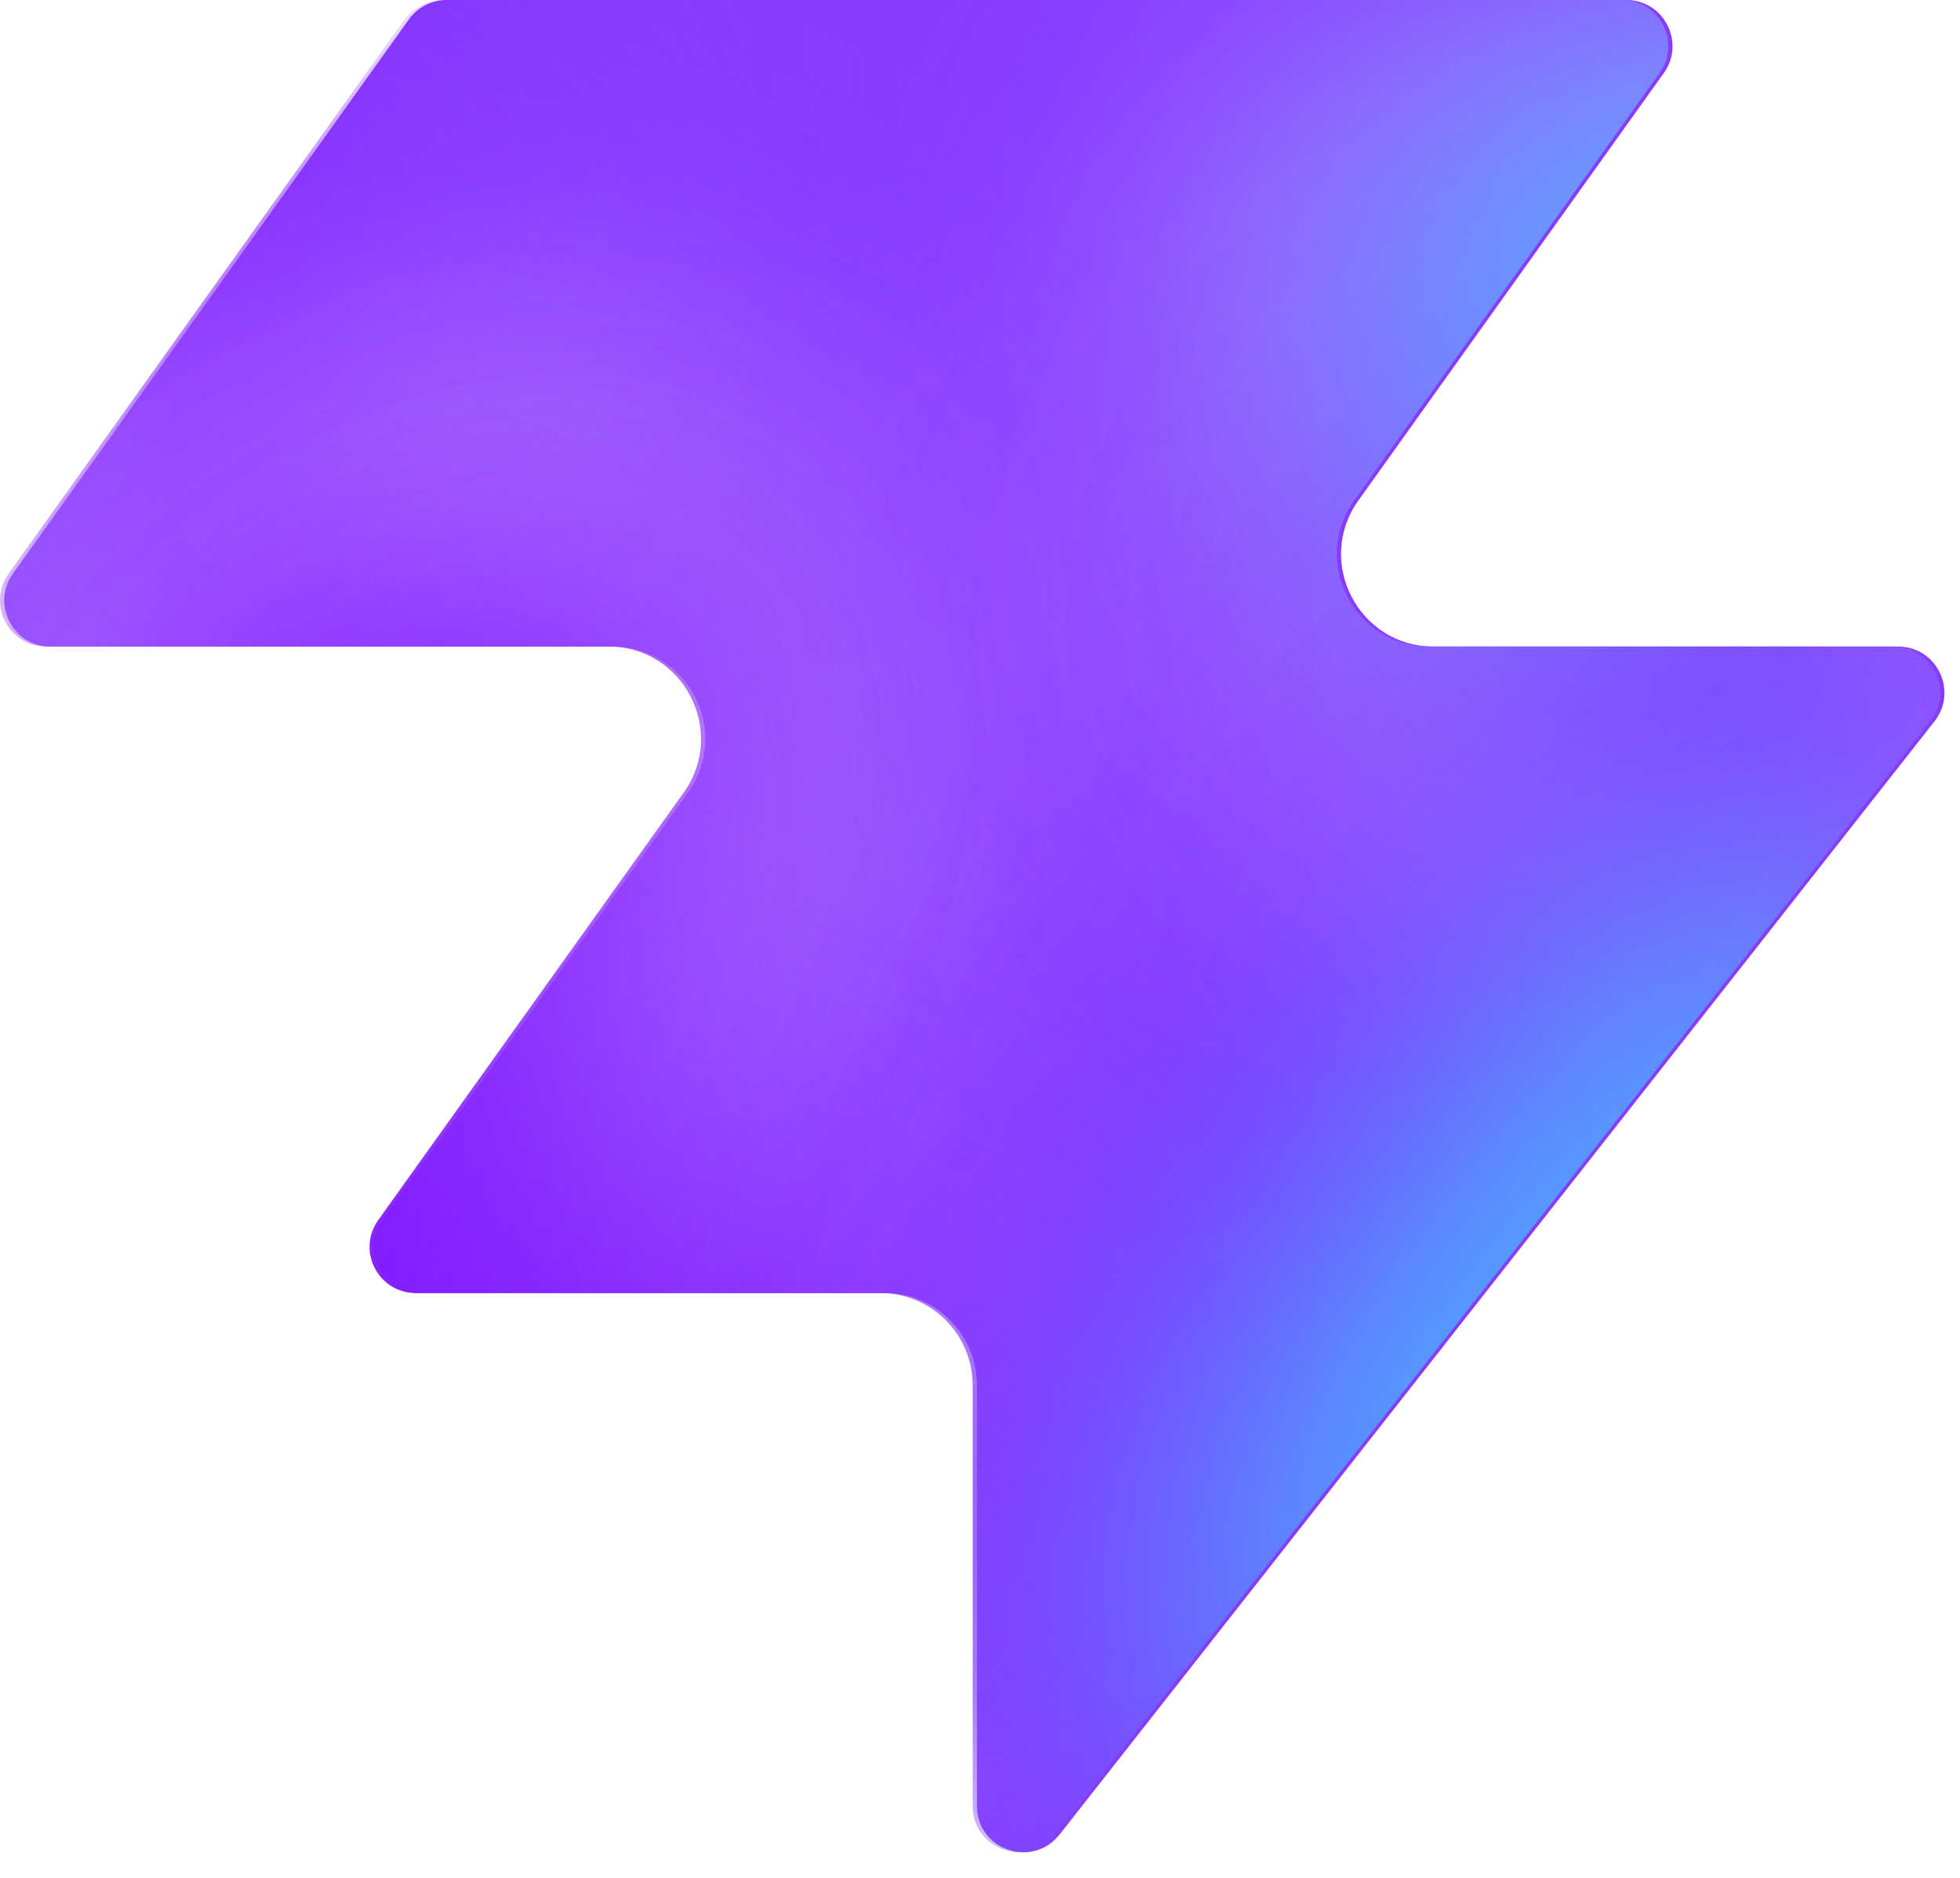
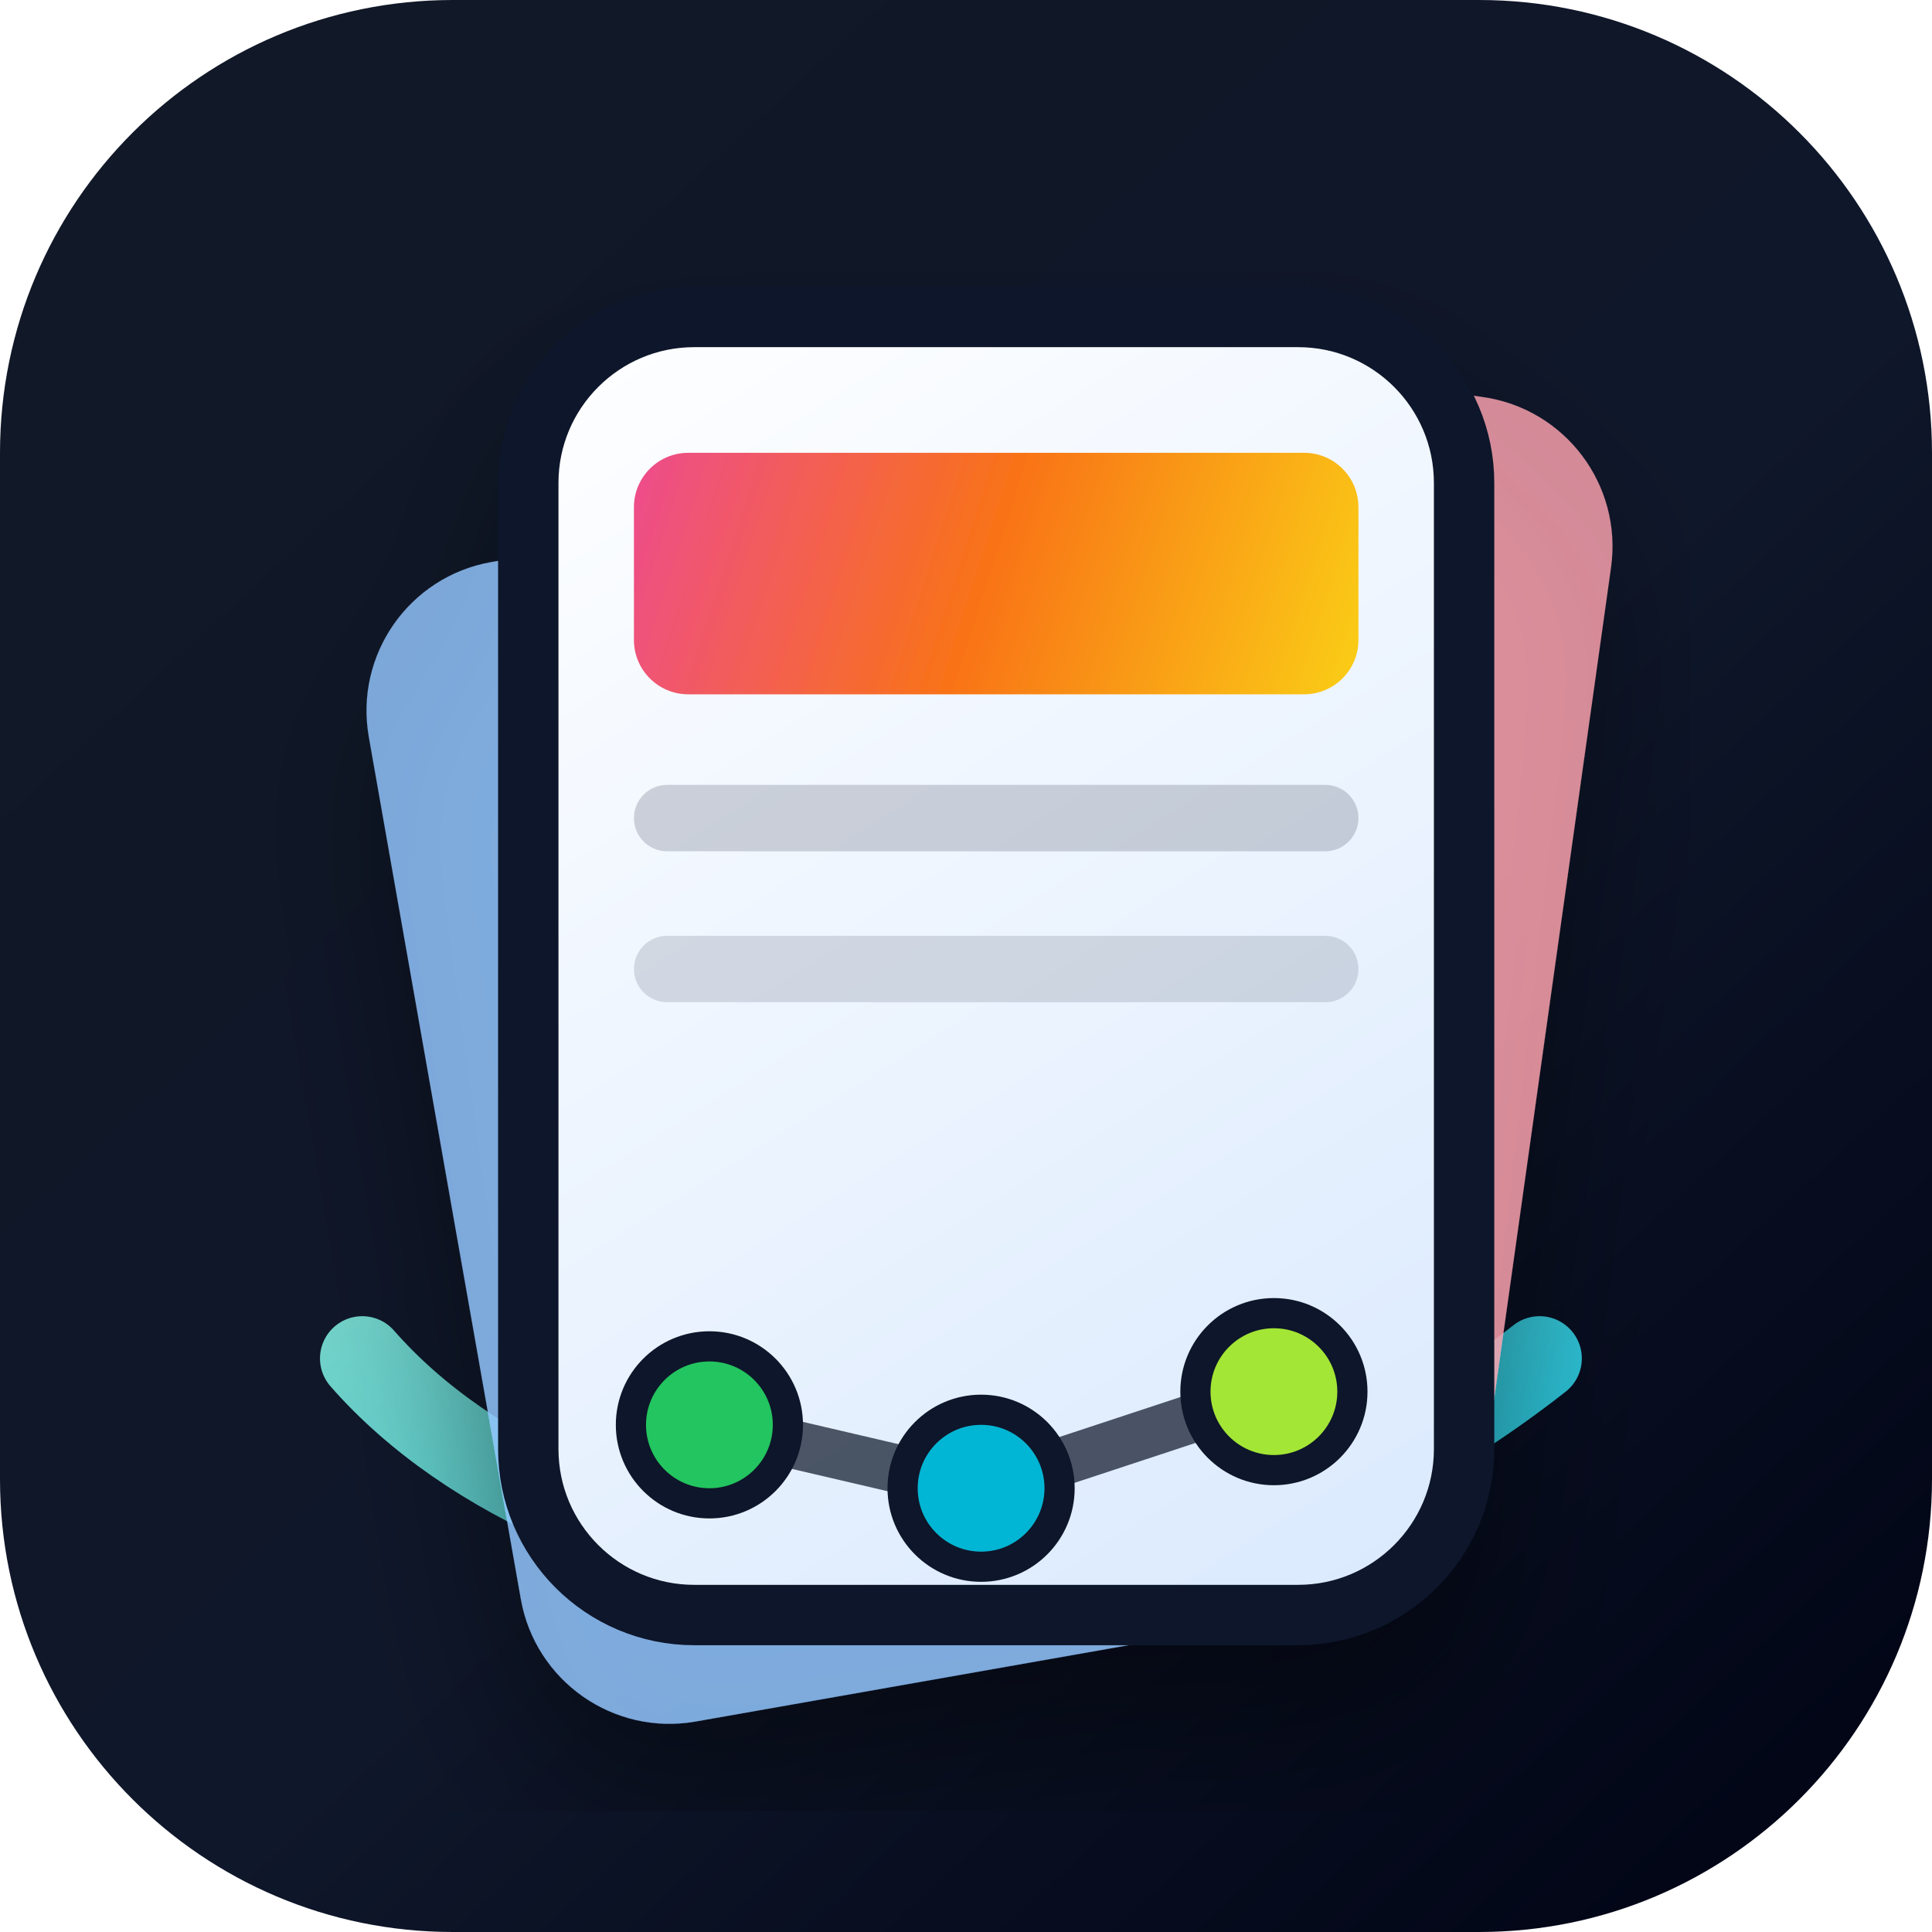
- <svg xmlns="http://www.w3.org/2000/svg" width="48" height="46" fill="none" viewBox="0 0 48 46">
-   <path fill="#863bff" d="M25.946 44.938c-.664.845-2.021.375-2.021-.698V33.937a2.26 2.26 0 0 0-2.262-2.262H10.287c-.92 0-1.456-1.04-.92-1.788l7.48-10.471c1.07-1.497 0-3.578-1.842-3.578H1.237c-.92 0-1.456-1.04-.92-1.788L10.013.474c.214-.297.556-.474.92-.474h28.894c.92 0 1.456 1.04.92 1.788l-7.48 10.471c-1.07 1.498 0 3.579 1.842 3.579h11.377c.943 0 1.473 1.088.89 1.83L25.947 44.94z" style="fill:#863bff;fill:color(display-p3 .525 .23 1);fill-opacity:1" />
-   <mask id="a" width="48" height="46" x="0" y="0" maskUnits="userSpaceOnUse" style="mask-type:alpha">
-     <path fill="#000" d="M25.842 44.938c-.664.844-2.021.375-2.021-.698V33.937a2.26 2.26 0 0 0-2.262-2.262H10.183c-.92 0-1.456-1.04-.92-1.788l7.48-10.471c1.07-1.498 0-3.579-1.842-3.579H1.133c-.92 0-1.456-1.04-.92-1.787L9.91.473c.214-.297.556-.474.92-.474h28.894c.92 0 1.456 1.04.92 1.788l-7.48 10.471c-1.07 1.498 0 3.578 1.842 3.578h11.377c.943 0 1.473 1.088.89 1.832L25.843 44.94z" style="fill:#000;fill-opacity:1" />
-   </mask>
-   <g mask="url(#a)">
-     <g filter="url(#b)">
-       <ellipse cx="5.508" cy="14.704" fill="#ede6ff" rx="5.508" ry="14.704" style="fill:#ede6ff;fill:color(display-p3 .927 .903 1);fill-opacity:1" transform="matrix(.00324 1 1 -.00324 -4.47 31.516)" />
-     </g>
-     <g filter="url(#c)">
-       <ellipse cx="10.399" cy="29.851" fill="#ede6ff" rx="10.399" ry="29.851" style="fill:#ede6ff;fill:color(display-p3 .927 .903 1);fill-opacity:1" transform="matrix(.00324 1 1 -.00324 -39.328 7.883)" />
-     </g>
-     <g filter="url(#d)">
-       <ellipse cx="5.508" cy="30.487" fill="#7e14ff" rx="5.508" ry="30.487" style="fill:#7e14ff;fill:color(display-p3 .492 .077 1);fill-opacity:1" transform="rotate(89.814 -25.913 -14.639)scale(1 -1)" />
-     </g>
-     <g filter="url(#e)">
-       <ellipse cx="5.508" cy="30.599" fill="#7e14ff" rx="5.508" ry="30.599" style="fill:#7e14ff;fill:color(display-p3 .492 .077 1);fill-opacity:1" transform="rotate(89.814 -32.644 -3.334)scale(1 -1)" />
-     </g>
-     <g filter="url(#f)">
-       <ellipse cx="5.508" cy="30.599" fill="#7e14ff" rx="5.508" ry="30.599" style="fill:#7e14ff;fill:color(display-p3 .492 .077 1);fill-opacity:1" transform="matrix(.00324 1 1 -.00324 -34.34 30.47)" />
-     </g>
-     <g filter="url(#g)">
-       <ellipse cx="14.072" cy="22.078" fill="#ede6ff" rx="14.072" ry="22.078" style="fill:#ede6ff;fill:color(display-p3 .927 .903 1);fill-opacity:1" transform="rotate(93.35 24.506 48.493)scale(-1 1)" />
-     </g>
-     <g filter="url(#h)">
-       <ellipse cx="3.47" cy="21.501" fill="#7e14ff" rx="3.47" ry="21.501" style="fill:#7e14ff;fill:color(display-p3 .492 .077 1);fill-opacity:1" transform="rotate(89.009 28.708 47.59)scale(-1 1)" />
-     </g>
-     <g filter="url(#i)">
-       <ellipse cx="3.47" cy="21.501" fill="#7e14ff" rx="3.47" ry="21.501" style="fill:#7e14ff;fill:color(display-p3 .492 .077 1);fill-opacity:1" transform="rotate(89.009 28.708 47.59)scale(-1 1)" />
-     </g>
-     <g filter="url(#j)">
-       <ellipse cx=".387" cy="8.972" fill="#7e14ff" rx="4.407" ry="29.108" style="fill:#7e14ff;fill:color(display-p3 .492 .077 1);fill-opacity:1" transform="rotate(39.51 .387 8.972)" />
-     </g>
-     <g filter="url(#k)">
-       <ellipse cx="47.523" cy="-6.092" fill="#7e14ff" rx="4.407" ry="29.108" style="fill:#7e14ff;fill:color(display-p3 .492 .077 1);fill-opacity:1" transform="rotate(37.892 47.523 -6.092)" />
-     </g>
-     <g filter="url(#l)">
-       <ellipse cx="41.412" cy="6.333" fill="#47bfff" rx="5.971" ry="9.665" style="fill:#47bfff;fill:color(display-p3 .28 .748 1);fill-opacity:1" transform="rotate(37.892 41.412 6.333)" />
-     </g>
-     <g filter="url(#m)">
-       <ellipse cx="-1.879" cy="38.332" fill="#7e14ff" rx="4.407" ry="29.108" style="fill:#7e14ff;fill:color(display-p3 .492 .077 1);fill-opacity:1" transform="rotate(37.892 -1.88 38.332)" />
-     </g>
-     <g filter="url(#n)">
-       <ellipse cx="-1.879" cy="38.332" fill="#7e14ff" rx="4.407" ry="29.108" style="fill:#7e14ff;fill:color(display-p3 .492 .077 1);fill-opacity:1" transform="rotate(37.892 -1.88 38.332)" />
-     </g>
-     <g filter="url(#o)">
-       <ellipse cx="35.651" cy="29.907" fill="#7e14ff" rx="4.407" ry="29.108" style="fill:#7e14ff;fill:color(display-p3 .492 .077 1);fill-opacity:1" transform="rotate(37.892 35.651 29.907)" />
-     </g>
-     <g filter="url(#p)">
-       <ellipse cx="38.418" cy="32.4" fill="#47bfff" rx="5.971" ry="15.297" style="fill:#47bfff;fill:color(display-p3 .28 .748 1);fill-opacity:1" transform="rotate(37.892 38.418 32.4)" />
-     </g>
-   </g>
+ <svg xmlns="http://www.w3.org/2000/svg" width="64" height="64" viewBox="0 0 64 64">
  <defs>
-     <filter id="b" width="60.045" height="41.654" x="-19.77" y="16.149" color-interpolation-filters="sRGB" filterUnits="userSpaceOnUse">
-       <feFlood flood-opacity="0" result="BackgroundImageFix" />
-       <feBlend in="SourceGraphic" in2="BackgroundImageFix" result="shape" />
-       <feGaussianBlur result="effect1_foregroundBlur_2002_17158" stdDeviation="7.659" />
-     </filter>
-     <filter id="c" width="90.34" height="51.437" x="-54.613" y="-7.533" color-interpolation-filters="sRGB" filterUnits="userSpaceOnUse">
-       <feFlood flood-opacity="0" result="BackgroundImageFix" />
-       <feBlend in="SourceGraphic" in2="BackgroundImageFix" result="shape" />
-       <feGaussianBlur result="effect1_foregroundBlur_2002_17158" stdDeviation="7.659" />
-     </filter>
-     <filter id="d" width="79.355" height="29.4" x="-49.64" y="2.03" color-interpolation-filters="sRGB" filterUnits="userSpaceOnUse">
-       <feFlood flood-opacity="0" result="BackgroundImageFix" />
-       <feBlend in="SourceGraphic" in2="BackgroundImageFix" result="shape" />
-       <feGaussianBlur result="effect1_foregroundBlur_2002_17158" stdDeviation="4.596" />
-     </filter>
-     <filter id="e" width="79.579" height="29.4" x="-45.045" y="20.029" color-interpolation-filters="sRGB" filterUnits="userSpaceOnUse">
-       <feFlood flood-opacity="0" result="BackgroundImageFix" />
-       <feBlend in="SourceGraphic" in2="BackgroundImageFix" result="shape" />
-       <feGaussianBlur result="effect1_foregroundBlur_2002_17158" stdDeviation="4.596" />
-     </filter>
-     <filter id="f" width="79.579" height="29.4" x="-43.513" y="21.178" color-interpolation-filters="sRGB" filterUnits="userSpaceOnUse">
-       <feFlood flood-opacity="0" result="BackgroundImageFix" />
-       <feBlend in="SourceGraphic" in2="BackgroundImageFix" result="shape" />
-       <feGaussianBlur result="effect1_foregroundBlur_2002_17158" stdDeviation="4.596" />
-     </filter>
-     <filter id="g" width="74.749" height="58.852" x="15.756" y="-17.901" color-interpolation-filters="sRGB" filterUnits="userSpaceOnUse">
-       <feFlood flood-opacity="0" result="BackgroundImageFix" />
-       <feBlend in="SourceGraphic" in2="BackgroundImageFix" result="shape" />
-       <feGaussianBlur result="effect1_foregroundBlur_2002_17158" stdDeviation="7.659" />
-     </filter>
-     <filter id="h" width="61.377" height="25.362" x="23.548" y="2.284" color-interpolation-filters="sRGB" filterUnits="userSpaceOnUse">
-       <feFlood flood-opacity="0" result="BackgroundImageFix" />
-       <feBlend in="SourceGraphic" in2="BackgroundImageFix" result="shape" />
-       <feGaussianBlur result="effect1_foregroundBlur_2002_17158" stdDeviation="4.596" />
-     </filter>
-     <filter id="i" width="61.377" height="25.362" x="23.548" y="2.284" color-interpolation-filters="sRGB" filterUnits="userSpaceOnUse">
-       <feFlood flood-opacity="0" result="BackgroundImageFix" />
-       <feBlend in="SourceGraphic" in2="BackgroundImageFix" result="shape" />
-       <feGaussianBlur result="effect1_foregroundBlur_2002_17158" stdDeviation="4.596" />
-     </filter>
-     <filter id="j" width="56.045" height="63.649" x="-27.636" y="-22.853" color-interpolation-filters="sRGB" filterUnits="userSpaceOnUse">
-       <feFlood flood-opacity="0" result="BackgroundImageFix" />
-       <feBlend in="SourceGraphic" in2="BackgroundImageFix" result="shape" />
-       <feGaussianBlur result="effect1_foregroundBlur_2002_17158" stdDeviation="4.596" />
-     </filter>
-     <filter id="k" width="54.814" height="64.646" x="20.116" y="-38.415" color-interpolation-filters="sRGB" filterUnits="userSpaceOnUse">
-       <feFlood flood-opacity="0" result="BackgroundImageFix" />
-       <feBlend in="SourceGraphic" in2="BackgroundImageFix" result="shape" />
-       <feGaussianBlur result="effect1_foregroundBlur_2002_17158" stdDeviation="4.596" />
-     </filter>
-     <filter id="l" width="33.541" height="35.313" x="24.641" y="-11.323" color-interpolation-filters="sRGB" filterUnits="userSpaceOnUse">
-       <feFlood flood-opacity="0" result="BackgroundImageFix" />
-       <feBlend in="SourceGraphic" in2="BackgroundImageFix" result="shape" />
-       <feGaussianBlur result="effect1_foregroundBlur_2002_17158" stdDeviation="4.596" />
-     </filter>
-     <filter id="m" width="54.814" height="64.646" x="-29.286" y="6.009" color-interpolation-filters="sRGB" filterUnits="userSpaceOnUse">
-       <feFlood flood-opacity="0" result="BackgroundImageFix" />
-       <feBlend in="SourceGraphic" in2="BackgroundImageFix" result="shape" />
-       <feGaussianBlur result="effect1_foregroundBlur_2002_17158" stdDeviation="4.596" />
-     </filter>
-     <filter id="n" width="54.814" height="64.646" x="-29.286" y="6.009" color-interpolation-filters="sRGB" filterUnits="userSpaceOnUse">
-       <feFlood flood-opacity="0" result="BackgroundImageFix" />
-       <feBlend in="SourceGraphic" in2="BackgroundImageFix" result="shape" />
-       <feGaussianBlur result="effect1_foregroundBlur_2002_17158" stdDeviation="4.596" />
-     </filter>
-     <filter id="o" width="54.814" height="64.646" x="8.244" y="-2.416" color-interpolation-filters="sRGB" filterUnits="userSpaceOnUse">
-       <feFlood flood-opacity="0" result="BackgroundImageFix" />
-       <feBlend in="SourceGraphic" in2="BackgroundImageFix" result="shape" />
-       <feGaussianBlur result="effect1_foregroundBlur_2002_17158" stdDeviation="4.596" />
-     </filter>
-     <filter id="p" width="39.409" height="43.623" x="18.713" y="10.588" color-interpolation-filters="sRGB" filterUnits="userSpaceOnUse">
-       <feFlood flood-opacity="0" result="BackgroundImageFix" />
-       <feBlend in="SourceGraphic" in2="BackgroundImageFix" result="shape" />
-       <feGaussianBlur result="effect1_foregroundBlur_2002_17158" stdDeviation="4.596" />
+     <linearGradient id="bg" x1="8" y1="6" x2="58" y2="60" gradientUnits="userSpaceOnUse">
+       <stop stop-color="#111827" />
+       <stop offset="0.55" stop-color="#0f172a" />
+       <stop offset="1" stop-color="#020617" />
+     </linearGradient>
+     <linearGradient id="card" x1="18" y1="10" x2="45" y2="53" gradientUnits="userSpaceOnUse">
+       <stop stop-color="#ffffff" />
+       <stop offset="1" stop-color="#dbeafe" />
+     </linearGradient>
+     <linearGradient id="stripe" x1="20" y1="14" x2="45" y2="22" gradientUnits="userSpaceOnUse">
+       <stop stop-color="#ec4899" />
+       <stop offset="0.52" stop-color="#f97316" />
+       <stop offset="1" stop-color="#facc15" />
+     </linearGradient>
+     <linearGradient id="aura" x1="14" y1="11" x2="51" y2="54" gradientUnits="userSpaceOnUse">
+       <stop stop-color="#bbf7d0" />
+       <stop offset="1" stop-color="#22d3ee" />
+     </linearGradient>
+     <filter id="shadow" x="8" y="6" width="48" height="54" filterUnits="userSpaceOnUse" color-interpolation-filters="sRGB">
+       <feDropShadow dx="0" dy="3" stdDeviation="2.5" flood-color="#000000" flood-opacity="0.42" />
    </filter>
  </defs>
+   <rect width="64" height="64" rx="15" fill="url(#bg)" />
+   <path d="M12 45c7 8 25 11 39 0" fill="none" stroke="url(#aura)" stroke-width="2.8" stroke-linecap="round" opacity="0.9" />
+   <g filter="url(#shadow)">
+     <rect x="14.5" y="16.5" width="31" height="39" rx="5" fill="#93c5fd" opacity="0.82" transform="rotate(-10 30 36)" />
+     <rect x="20.5" y="11.5" width="31" height="39" rx="5" fill="#fda4af" opacity="0.82" transform="rotate(8 36 31)" />
+     <rect x="17.5" y="10.5" width="31" height="43" rx="5.5" fill="url(#card)" stroke="#0f172a" stroke-width="2" />
+     <rect x="21" y="15" width="24" height="8" rx="1.8" fill="url(#stripe)" />
+     <rect x="21" y="26" width="24" height="2.2" rx="1.1" fill="#0f172a" opacity="0.18" />
+     <rect x="21" y="31" width="24" height="2.2" rx="1.1" fill="#0f172a" opacity="0.14" />
+     <path d="M23.5 47.2 32.5 49.3 42.2 46.1" fill="none" stroke="#0f172a" stroke-width="1.6" stroke-linecap="round" opacity="0.72" />
+     <circle cx="23.5" cy="47.2" r="2.6" fill="#22c55e" stroke="#0f172a" stroke-width="1" />
+     <circle cx="32.5" cy="49.3" r="2.6" fill="#06b6d4" stroke="#0f172a" stroke-width="1" />
+     <circle cx="42.2" cy="46.1" r="2.6" fill="#a3e635" stroke="#0f172a" stroke-width="1" />
+   </g>
</svg>
